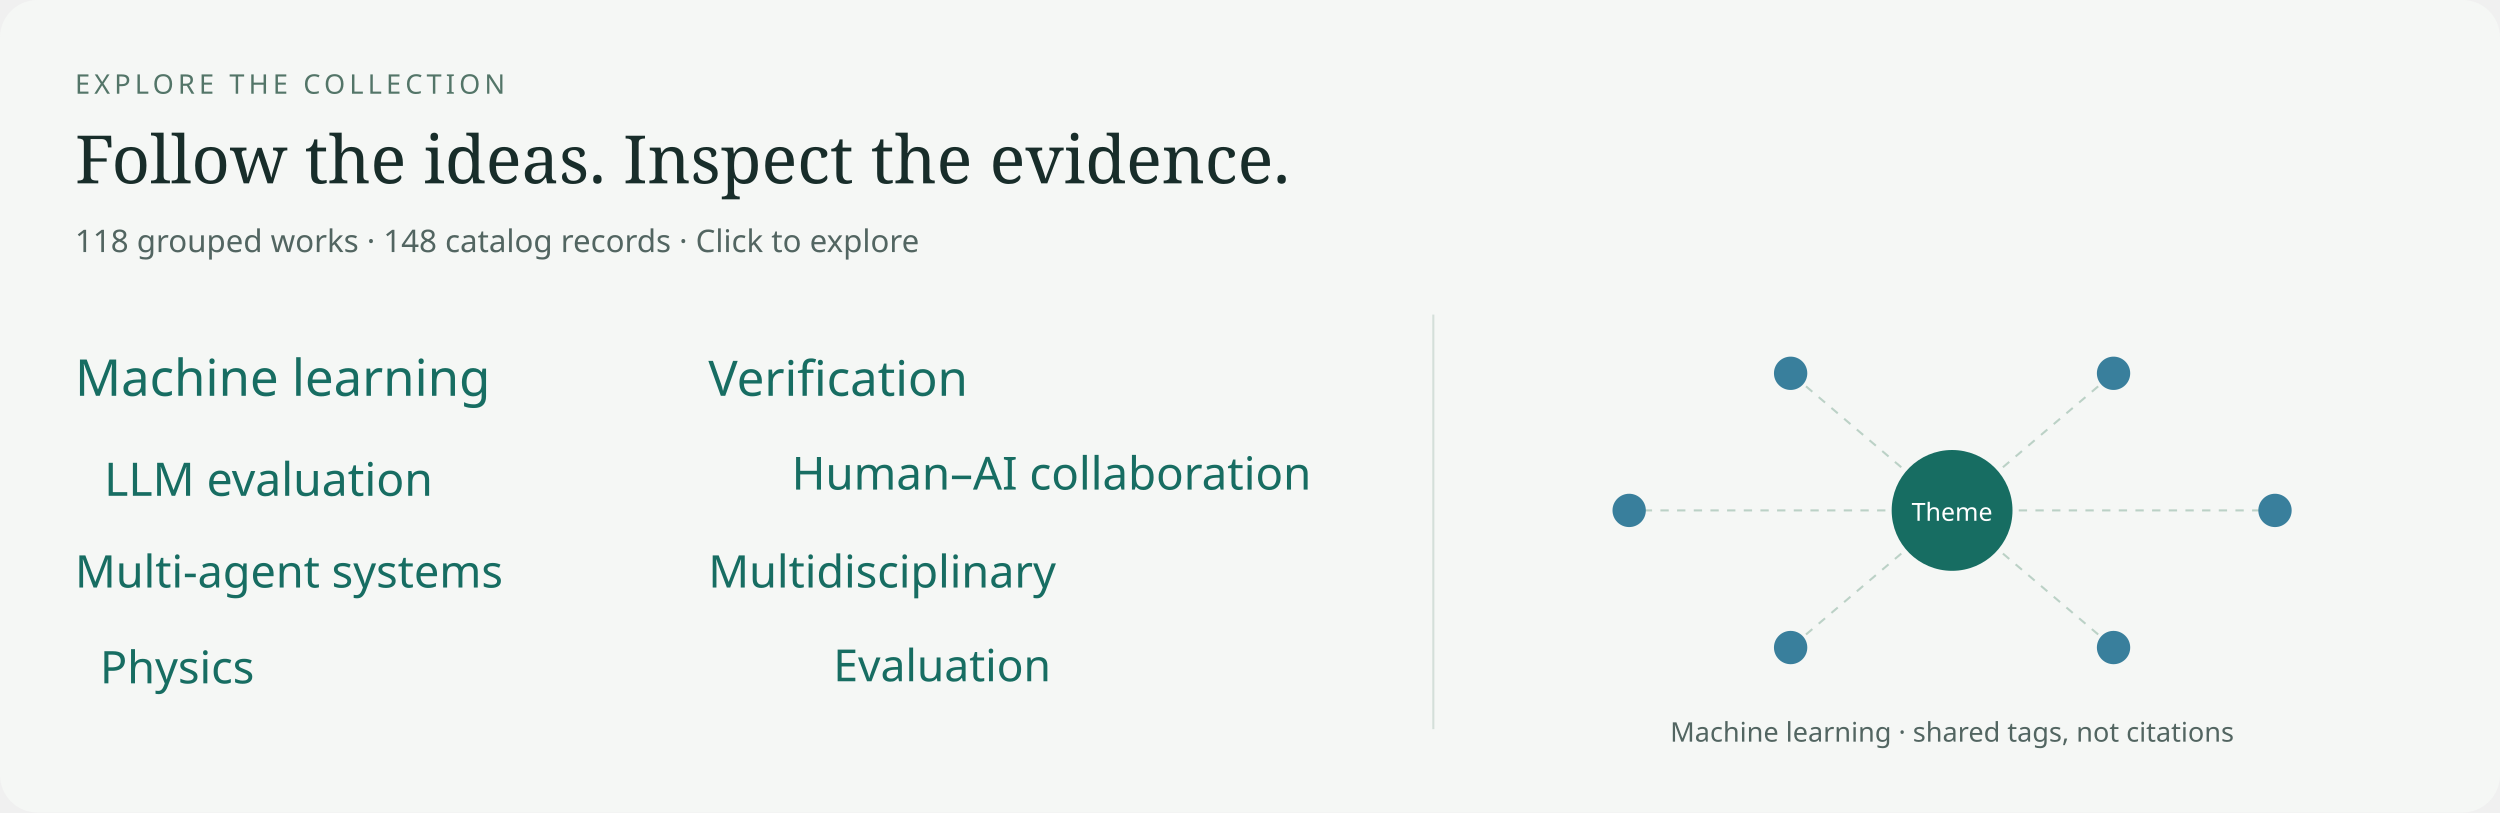
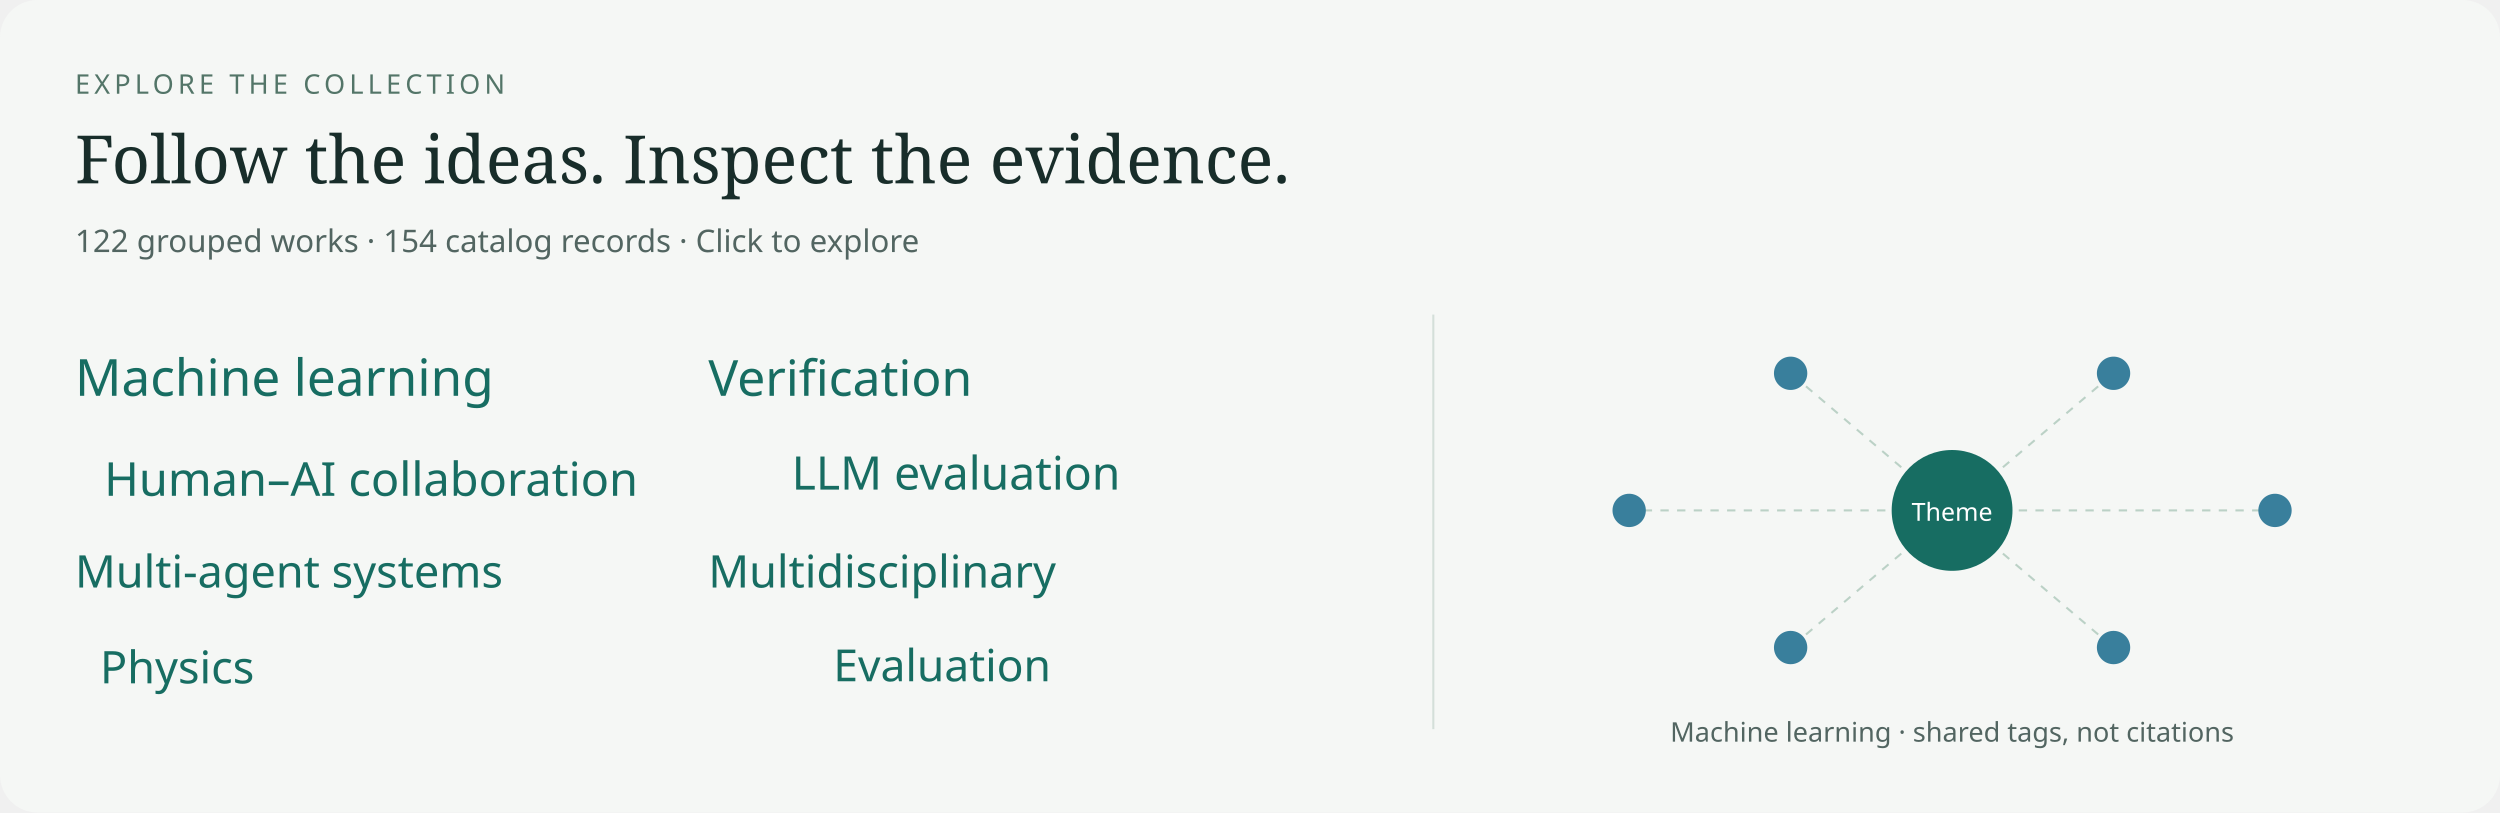
<svg xmlns="http://www.w3.org/2000/svg" width="1200" height="390" viewBox="0 0 1200 390" role="img" aria-labelledby="title desc">
  <rect width="1200" height="390" rx="18" fill="#f5f7f5" />
  <text x="36" y="45" font-family="system-ui,sans-serif" font-size="13" letter-spacing="2" fill="#537568">EXPLORE THE COLLECTION</text>
  <text x="36" y="88" font-family="Georgia,serif" font-size="32" fill="#182d2a">Follow the ideas. Inspect the evidence.</text>
-   <text x="36" y="121" font-family="system-ui,sans-serif" font-size="15" fill="#526561">118 grouped works · 148 catalog records · Click to explore</text>
+   <text x="36" y="121" font-family="system-ui,sans-serif" font-size="15" fill="#526561">122 grouped works · 154 catalog records · Click to explore</text>
  <line x1="688" y1="151" x2="688" y2="350" stroke="#d4dfd9" />
-   <text x="36" y="190" font-family="system-ui,sans-serif" font-size="24.4" fill="#176d62">Machine learning</text>
-   <text x="340" y="190" font-family="system-ui,sans-serif" font-size="23.5" fill="#176d62">Verification</text>
-   <text x="50" y="238" font-family="system-ui,sans-serif" font-size="22.2" fill="#176d62">LLM evaluation</text>
-   <text x="380" y="235" font-family="system-ui,sans-serif" font-size="21.9" fill="#176d62">Human–AI collaboration</text>
+   <text x="36" y="190" font-family="system-ui,sans-serif" font-size="24.6" fill="#176d62">Machine learning</text>
+   <text x="340" y="190" font-family="system-ui,sans-serif" font-size="23.9" fill="#176d62">Verification</text>
+   <text x="50" y="238" font-family="system-ui,sans-serif" font-size="22.5" fill="#176d62">Human–AI collaboration</text>
+   <text x="380" y="235" font-family="system-ui,sans-serif" font-size="22.2" fill="#176d62">LLM evaluation</text>
  <text x="36" y="282" font-family="system-ui,sans-serif" font-size="21.6" fill="#176d62">Multi-agent systems</text>
  <text x="340" y="282" font-family="system-ui,sans-serif" font-size="21.6" fill="#176d62">Multidisciplinary</text>
  <text x="48" y="328" font-family="system-ui,sans-serif" font-size="21.6" fill="#176d62">Physics</text>
  <text x="400" y="327" font-family="system-ui,sans-serif" font-size="21.3" fill="#176d62">Evaluation</text>
  <line x1="937" y1="245" x2="1092.0" y2="245.0" stroke="#bbd1c6" stroke-dasharray="4 4" />
  <circle cx="1092.0" cy="245.0" r="8" fill="#397f9c" />
  <line x1="937" y1="245" x2="1014.5" y2="310.818" stroke="#bbd1c6" stroke-dasharray="4 4" />
  <circle cx="1014.5" cy="310.818" r="8" fill="#397f9c" />
  <line x1="937" y1="245" x2="859.5" y2="310.818" stroke="#bbd1c6" stroke-dasharray="4 4" />
  <circle cx="859.5" cy="310.818" r="8" fill="#397f9c" />
  <line x1="937" y1="245" x2="782.0" y2="245.0" stroke="#bbd1c6" stroke-dasharray="4 4" />
  <circle cx="782.0" cy="245.0" r="8" fill="#397f9c" />
  <line x1="937" y1="245" x2="859.5" y2="179.182" stroke="#bbd1c6" stroke-dasharray="4 4" />
  <circle cx="859.5" cy="179.182" r="8" fill="#397f9c" />
  <line x1="937" y1="245" x2="1014.5" y2="179.182" stroke="#bbd1c6" stroke-dasharray="4 4" />
  <circle cx="1014.5" cy="179.182" r="8" fill="#397f9c" />
  <circle cx="937" cy="245" r="29" fill="#176d62" />
  <text x="937" y="250" text-anchor="middle" font-family="system-ui,sans-serif" font-size="12" fill="white">Theme</text>
  <text x="937" y="356" text-anchor="middle" font-family="system-ui,sans-serif" font-size="13" fill="#526561">Machine learning · shared tags, not citations</text>
</svg>
